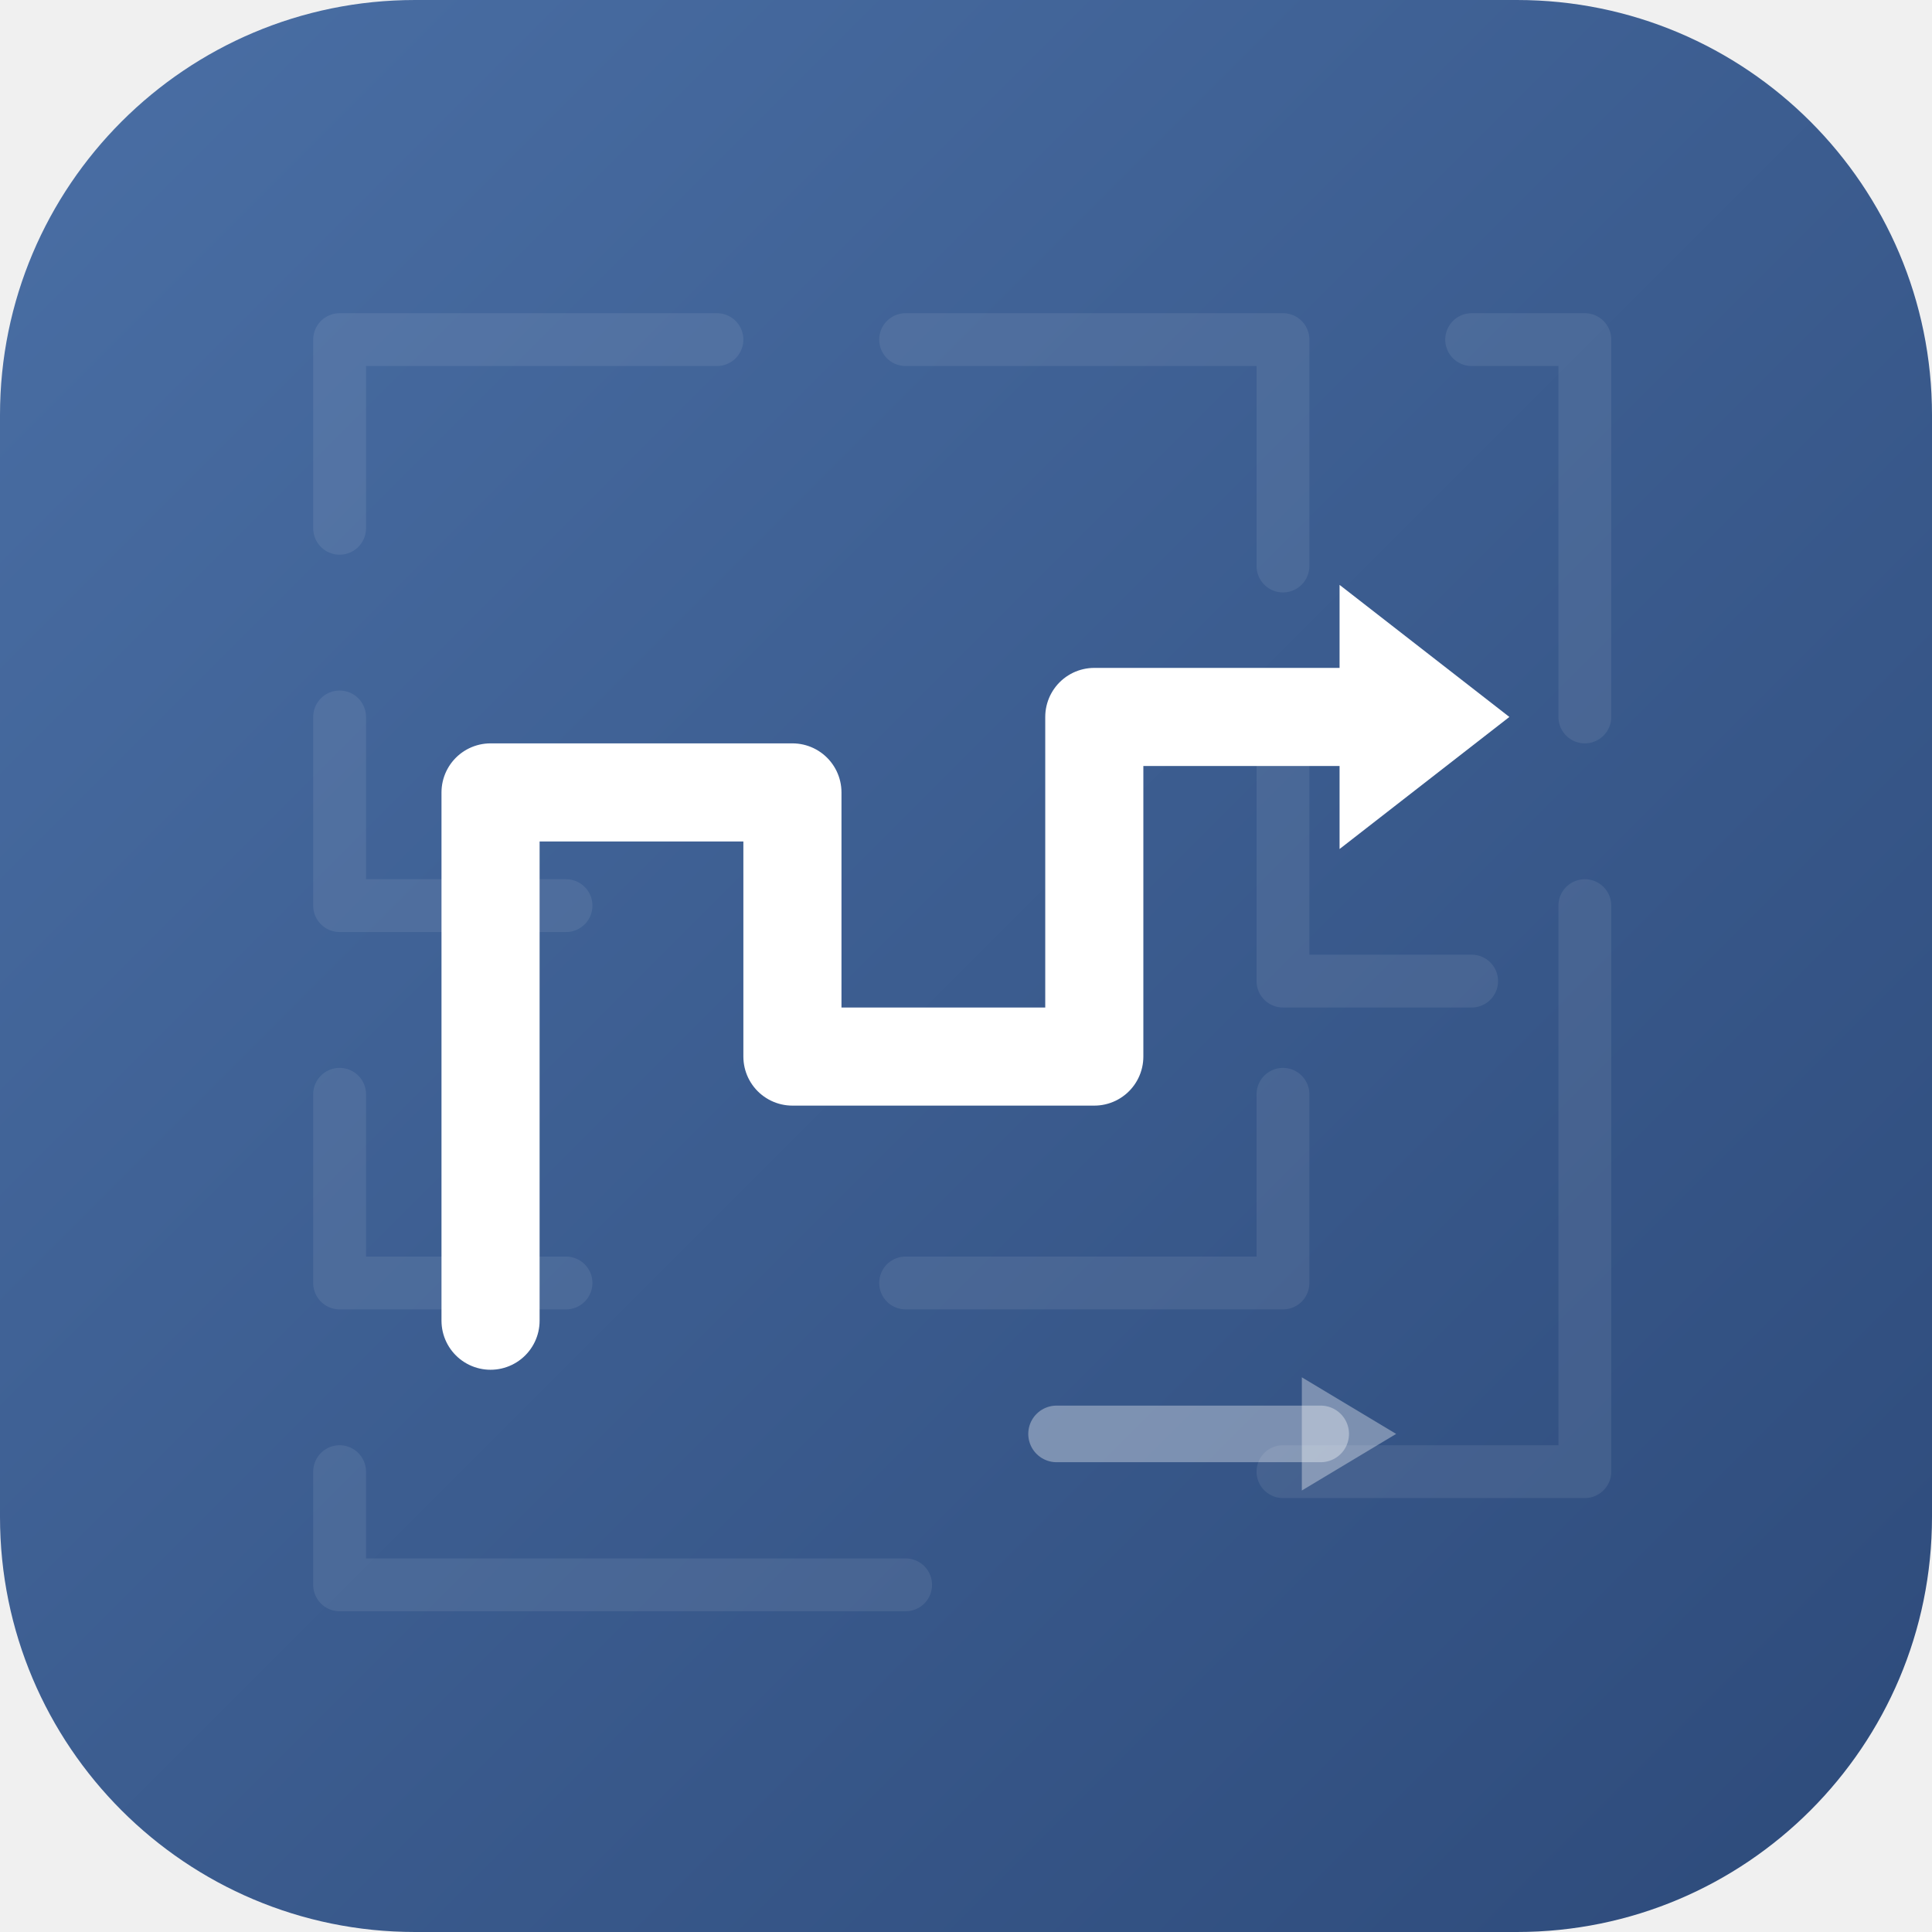
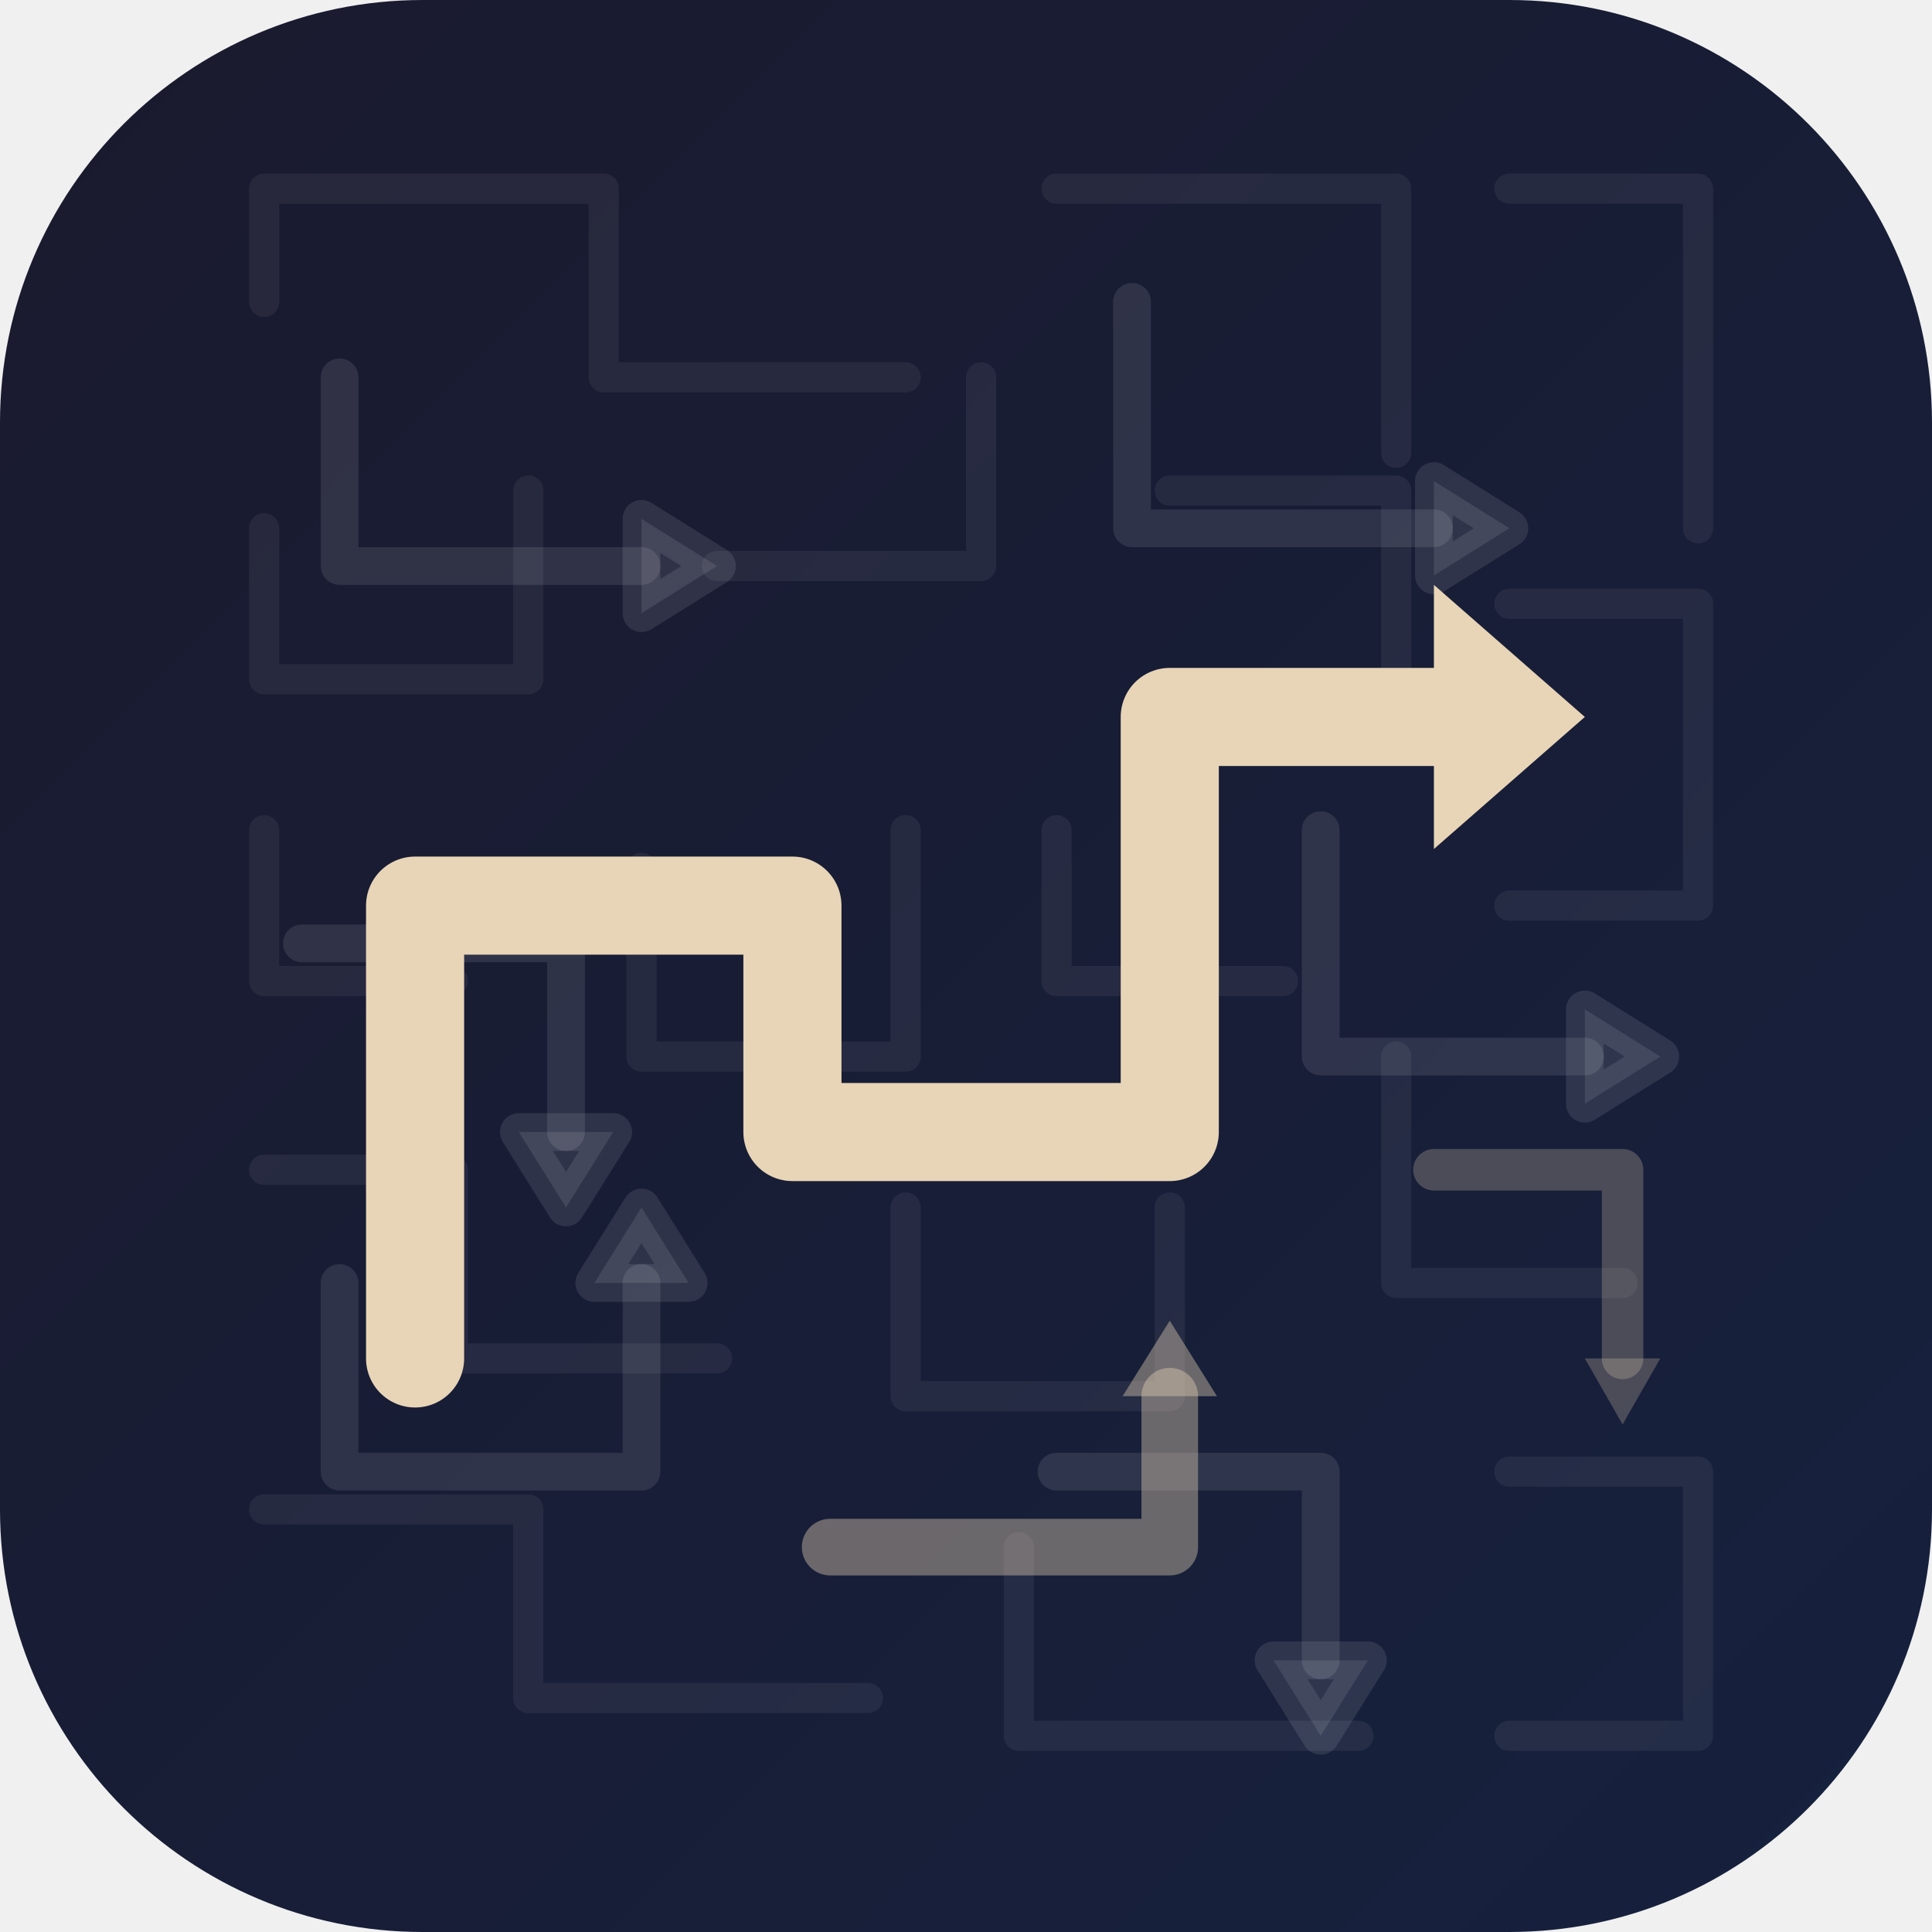
<svg xmlns="http://www.w3.org/2000/svg" width="1024" height="1024" viewBox="0 0 1024 1024">
  <defs>
    <linearGradient id="bg" x1="0" y1="0" x2="1" y2="1">
-       <stop offset="0%" stop-color="#4a6fa5" />
-       <stop offset="100%" stop-color="#2d4a7a" />
+       <stop offset="0%" stop-color="#1a1a2e" />
+       <stop offset="100%" stop-color="#16213e" />
    </linearGradient>
  </defs>
-   <rect width="1024" height="1024" rx="220" fill="url(#bg)" />
-   <g stroke="rgba(255,255,255,0.08)" stroke-width="28" stroke-linecap="round" stroke-linejoin="round" fill="none">
-     <polyline points="180,280 180,180 380,180" />
-     <polyline points="480,180 680,180 680,300" />
-     <polyline points="180,380 180,480 300,480" />
-     <polyline points="680,400 680,520 780,520" />
-     <polyline points="180,580 180,680 300,680" />
-     <polyline points="480,680 680,680 680,580" />
-     <polyline points="780,180 840,180 840,380" />
-     <polyline points="840,480 840,780 680,780" />
-     <polyline points="180,780 180,840 480,840" />
+   <rect width="1024" height="1024" rx="224" fill="url(#bg)" />
+   <g stroke="rgba(255,255,255,0.06)" stroke-width="16" stroke-linecap="round" stroke-linejoin="round" fill="none">
+     <polyline points="140,160 140,100 320,100 320,200 480,200" />
+     <polyline points="560,100 740,100 740,240" />
+     <polyline points="800,100 900,100 900,280" />
+     <polyline points="140,280 140,360 280,360 280,260" />
+     <polyline points="380,300 520,300 520,200" />
+     <polyline points="620,260 740,260 740,380 620,380" />
+     <polyline points="800,320 900,320 900,480 800,480" />
+     <polyline points="140,440 140,520 240,520" />
+     <polyline points="340,460 340,560 480,560 480,440" />
+     <polyline points="560,440 560,520 680,520" />
+     <polyline points="140,620 240,620 240,720 380,720" />
+     <polyline points="480,640 480,740 620,740 620,640" />
+     <polyline points="740,560 740,680 860,680" />
+     <polyline points="140,800 280,800 280,900 460,900" />
+     <polyline points="540,820 540,920 720,920" />
+     <polyline points="800,780 900,780 900,920 800,920" />
  </g>
-   <g stroke="white" stroke-width="52" stroke-linecap="round" stroke-linejoin="round" fill="none">
-     <polyline points="260,700 260,420 420,420 420,560 580,560 580,380 740,380" />
+   <g stroke="rgba(255,255,255,0.10)" stroke-width="20" stroke-linecap="round" stroke-linejoin="round" fill="none">
+     <polyline points="180,200 180,300 340,300" />
+     <polygon points="380,300 340,275 340,325" fill="rgba(255,255,255,0.10)" />
+     <polyline points="600,160 600,280 760,280" />
+     <polygon points="800,280 760,255 760,305" fill="rgba(255,255,255,0.10)" />
+     <polyline points="700,440 700,560 840,560" />
+     <polygon points="880,560 840,535 840,585" fill="rgba(255,255,255,0.10)" />
+     <polyline points="180,680 180,780 340,780 340,680" />
+     <polygon points="340,640 315,680 365,680" fill="rgba(255,255,255,0.10)" />
+     <polyline points="560,780 700,780 700,880" />
+     <polygon points="700,920 675,880 725,880" fill="rgba(255,255,255,0.10)" />
+     <polyline points="160,500 300,500 300,600" />
+     <polygon points="300,640 275,600 325,600" fill="rgba(255,255,255,0.10)" />
  </g>
-   <polygon points="800,380 710,310 710,450" fill="white" />
-   <g stroke="rgba(255,255,255,0.35)" stroke-width="30" stroke-linecap="round" stroke-linejoin="round" fill="none">
-     <polyline points="560,760 700,760" />
+   <g stroke="#e8d5b7" stroke-width="52" stroke-linecap="round" stroke-linejoin="round" fill="none">
+     <polyline points="220,720 220,480 420,480 420,600 620,600 620,380 780,380" />
  </g>
-   <polygon points="740,760 690,730 690,790" fill="rgba(255,255,255,0.35)" />
+   <polygon points="840,380 760,310 760,450" fill="#e8d5b7" />
+   <g stroke="rgba(232,213,183,0.4)" stroke-width="30" stroke-linecap="round" stroke-linejoin="round" fill="none">
+     <polyline points="440,820 620,820 620,740" />
+   </g>
+   <polygon points="620,700 595,740 645,740" fill="rgba(232,213,183,0.4)" />
+   <g stroke="rgba(232,213,183,0.25)" stroke-width="22" stroke-linecap="round" stroke-linejoin="round" fill="none">
+     <polyline points="760,620 860,620 860,720" />
+   </g>
+   <polygon points="860,755 840,720 880,720" fill="rgba(232,213,183,0.25)" />
</svg>
